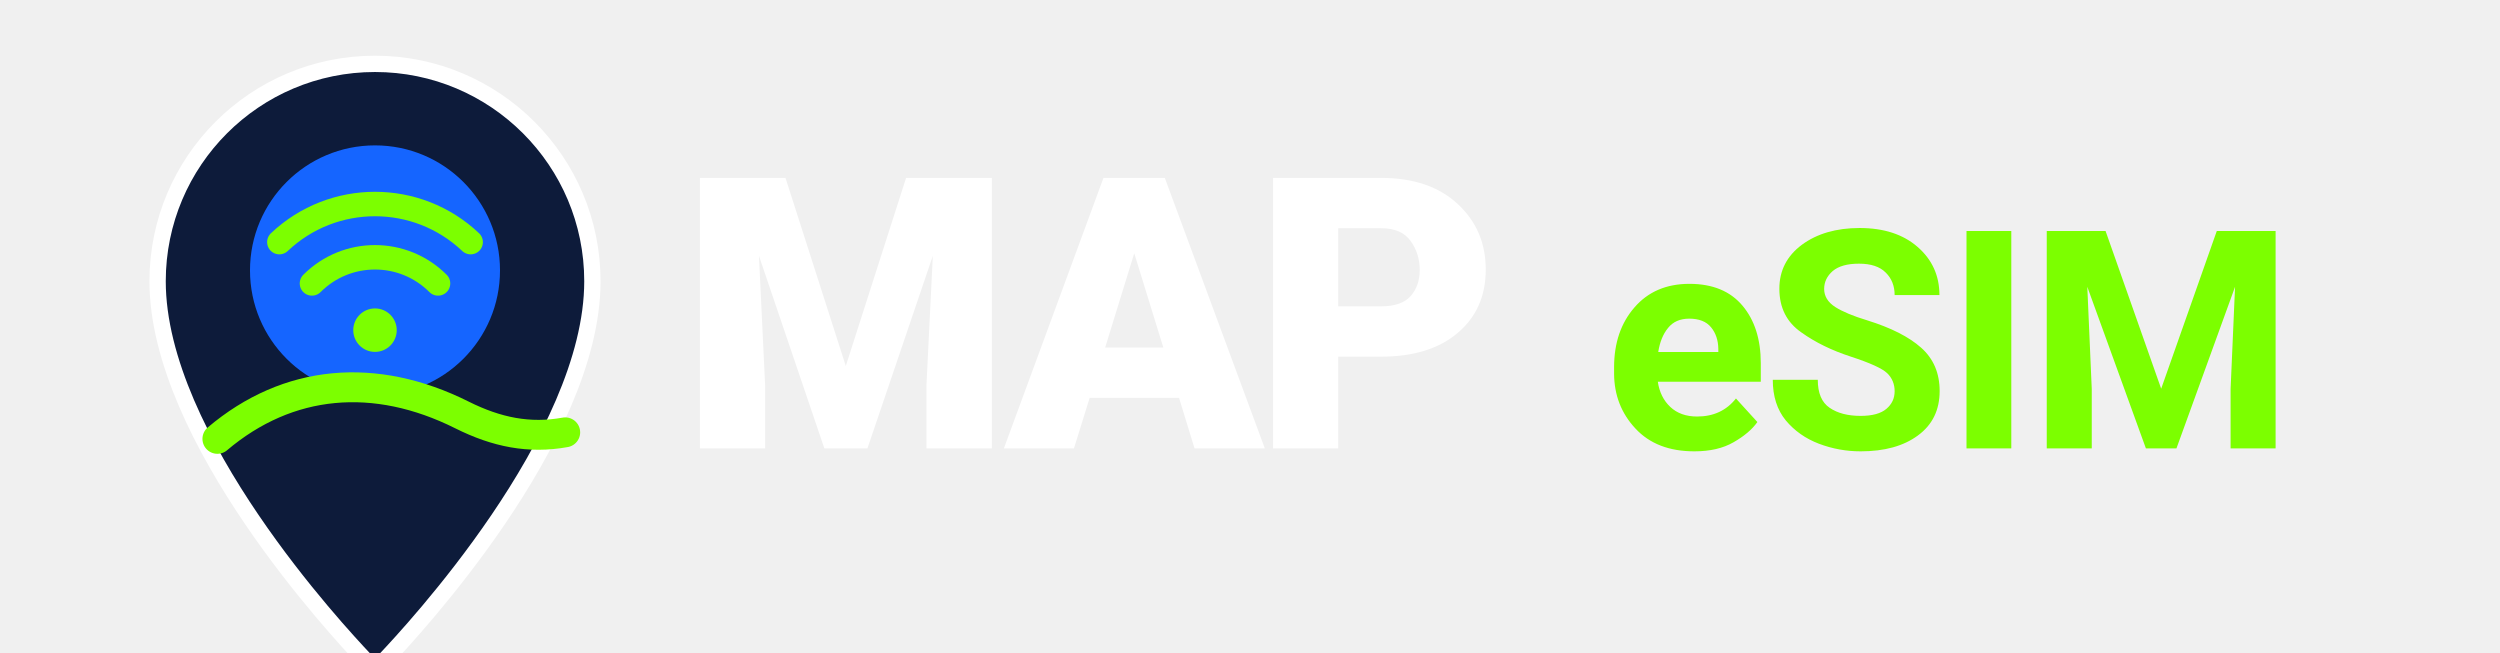
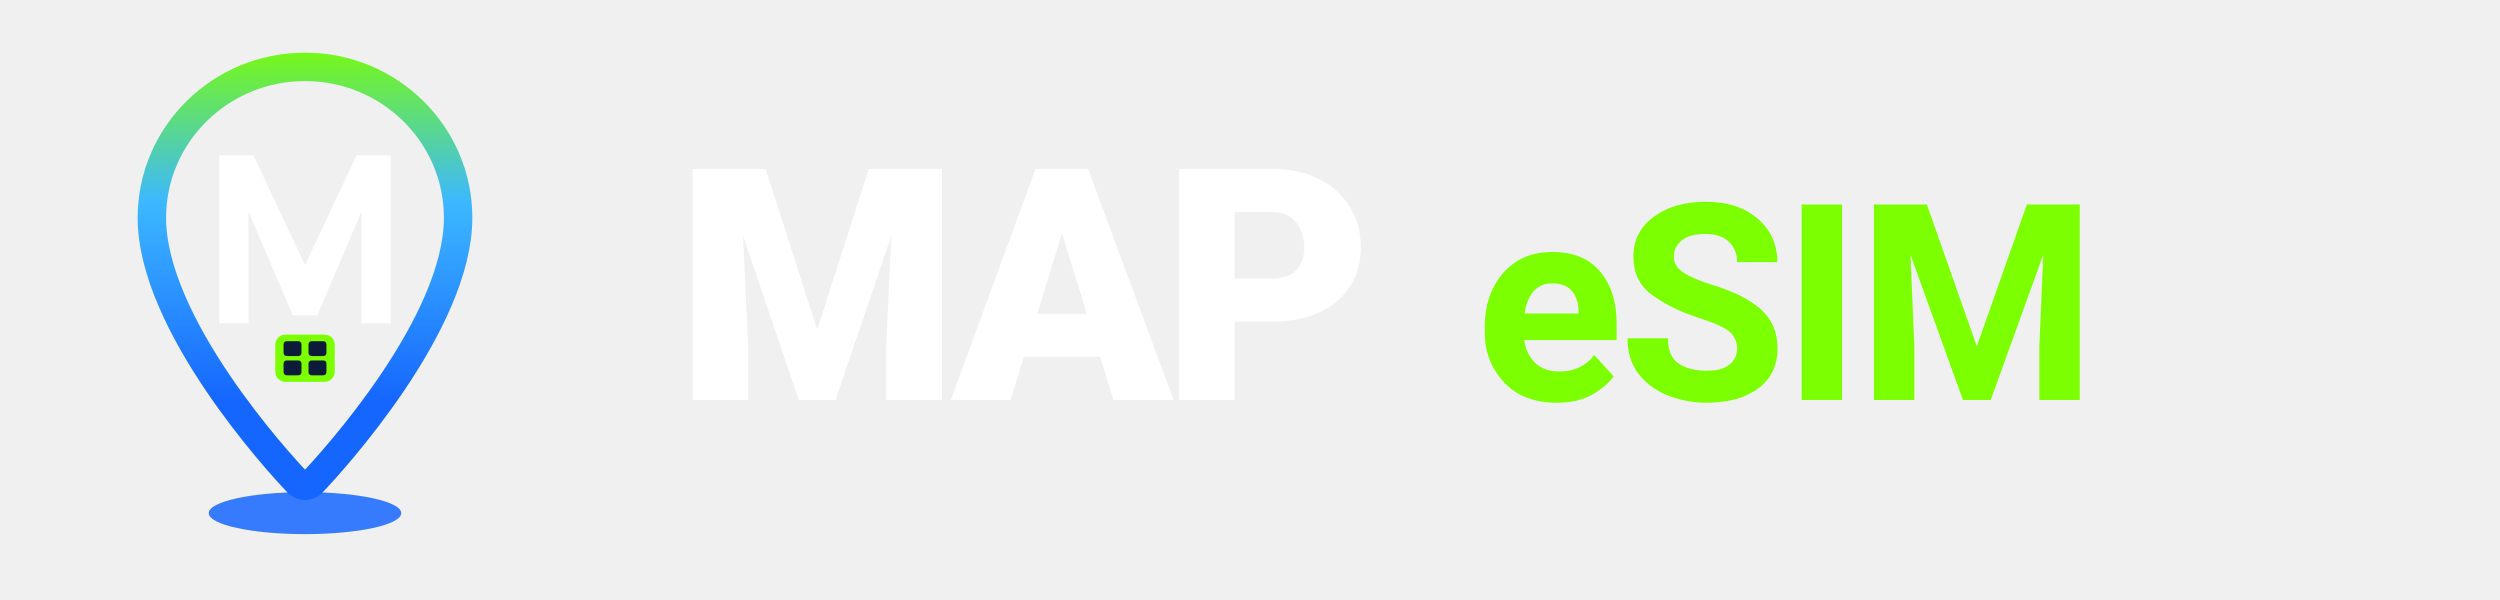
- <svg xmlns="http://www.w3.org/2000/svg" viewBox="0 0 184 48" fill="none">
-   <g transform="translate(2 1.5) scale(0.8)">
-     <path fill="#0D1B3A" stroke="#FFFFFF" stroke-width="1.5" d="M32 4C20.954 4 12 12.954 12 24c0 14.5 16.8 32.4 18.95 34.7a1.5 1.5 0 0 0 2.1 0C35.2 56.4 52 38.5 52 24 52 12.954 43.046 4 32 4Z" />
-     <circle cx="32" cy="23" r="11.5" fill="#1565FF" />
-     <circle cx="32" cy="28.5" r="2" fill="#7CFF00" />
-     <path stroke="#7CFF00" stroke-width="2.25" stroke-linecap="round" d="M26.2 24.2a8.2 8.2 0 0 1 11.6 0" />
-     <path stroke="#7CFF00" stroke-width="2.25" stroke-linecap="round" d="M23.2 20.4a12.8 12.8 0 0 1 17.6 0" />
-     <path stroke="#7CFF00" stroke-width="2.75" stroke-linecap="round" d="M17.5 38.5c6.5-5.5 14.5-6.2 22.5-2.2 3.2 1.6 6.2 2.2 9.5 1.6" />
+ <svg xmlns="http://www.w3.org/2000/svg" viewBox="0 0 200 48" fill="none" role="img" aria-label="MAP eSIM">
+   <defs>
+     <linearGradient id="pinStrokeDark" x1="24" y1="2" x2="24" y2="44" gradientUnits="userSpaceOnUse">
+       <stop offset="0%" stop-color="#7CFF00" />
+       <stop offset="45%" stop-color="#3DB8FF" />
+       <stop offset="100%" stop-color="#1565FF" />
+     </linearGradient>
+   </defs>
+   <g transform="translate(2 1.5) scale(0.7)">
+     <path d="M32 5.5c-9.665 0-17.5 7.72-17.5 17.25 0 12.1 14.35 27.85 16.7 30.3a1.15 1.15 0 0 0 1.6 0c2.35-2.45 16.7-18.2 16.7-30.3C49.5 13.22 41.665 5.5 32 5.5Z" stroke="url(#pinStrokeDark)" stroke-width="3.25" stroke-linejoin="round" />
+     <ellipse cx="32" cy="56.5" rx="11" ry="2.4" fill="#1565FF" opacity="0.85" />
+     <path fill="#FFFFFF" d="M22.2 34.8V15.6h3.9l5.9 12.55L37.9 15.6h3.9v19.2h-3.35V22.05L33.4 33.9h-2.8L25.55 22.05V34.8H22.2Z" />
+     <rect x="28.6" y="36.1" width="6.8" height="5.4" rx="1.15" fill="#7CFF00" />
+     <rect x="29.55" y="36.85" width="2.05" height="1.7" rx="0.35" fill="#0D1B3A" />
+     <rect x="32.4" y="36.85" width="2.05" height="1.7" rx="0.35" fill="#0D1B3A" />
+     <rect x="29.55" y="39.05" width="2.05" height="1.7" rx="0.35" fill="#0D1B3A" />
+     <rect x="32.4" y="39.05" width="2.05" height="1.7" rx="0.35" fill="#0D1B3A" />
  </g>
-   <text x="50" y="33" fill="#FFFFFF" font-family="ui-sans-serif, system-ui, -apple-system, 'Segoe UI', Roboto, 'Helvetica Neue', Arial, sans-serif" font-size="28" font-weight="800" letter-spacing="-0.03em">MAP</text>
-   <text x="118" y="33" fill="#7CFF00" font-family="ui-sans-serif, system-ui, -apple-system, 'Segoe UI', Roboto, 'Helvetica Neue', Arial, sans-serif" font-size="22.5" font-weight="700" letter-spacing="-0.02em">eSIM</text>
+   <text x="54" y="32" fill="#FFFFFF" font-family="ui-sans-serif, system-ui, -apple-system, 'Segoe UI', Roboto, 'Helvetica Neue', Arial, sans-serif" font-size="26" font-weight="800" letter-spacing="-0.035em">MAP</text>
+   <text x="118" y="32" fill="#7CFF00" font-family="ui-sans-serif, system-ui, -apple-system, 'Segoe UI', Roboto, 'Helvetica Neue', Arial, sans-serif" font-size="22" font-weight="700" letter-spacing="-0.02em">eSIM</text>
</svg>
